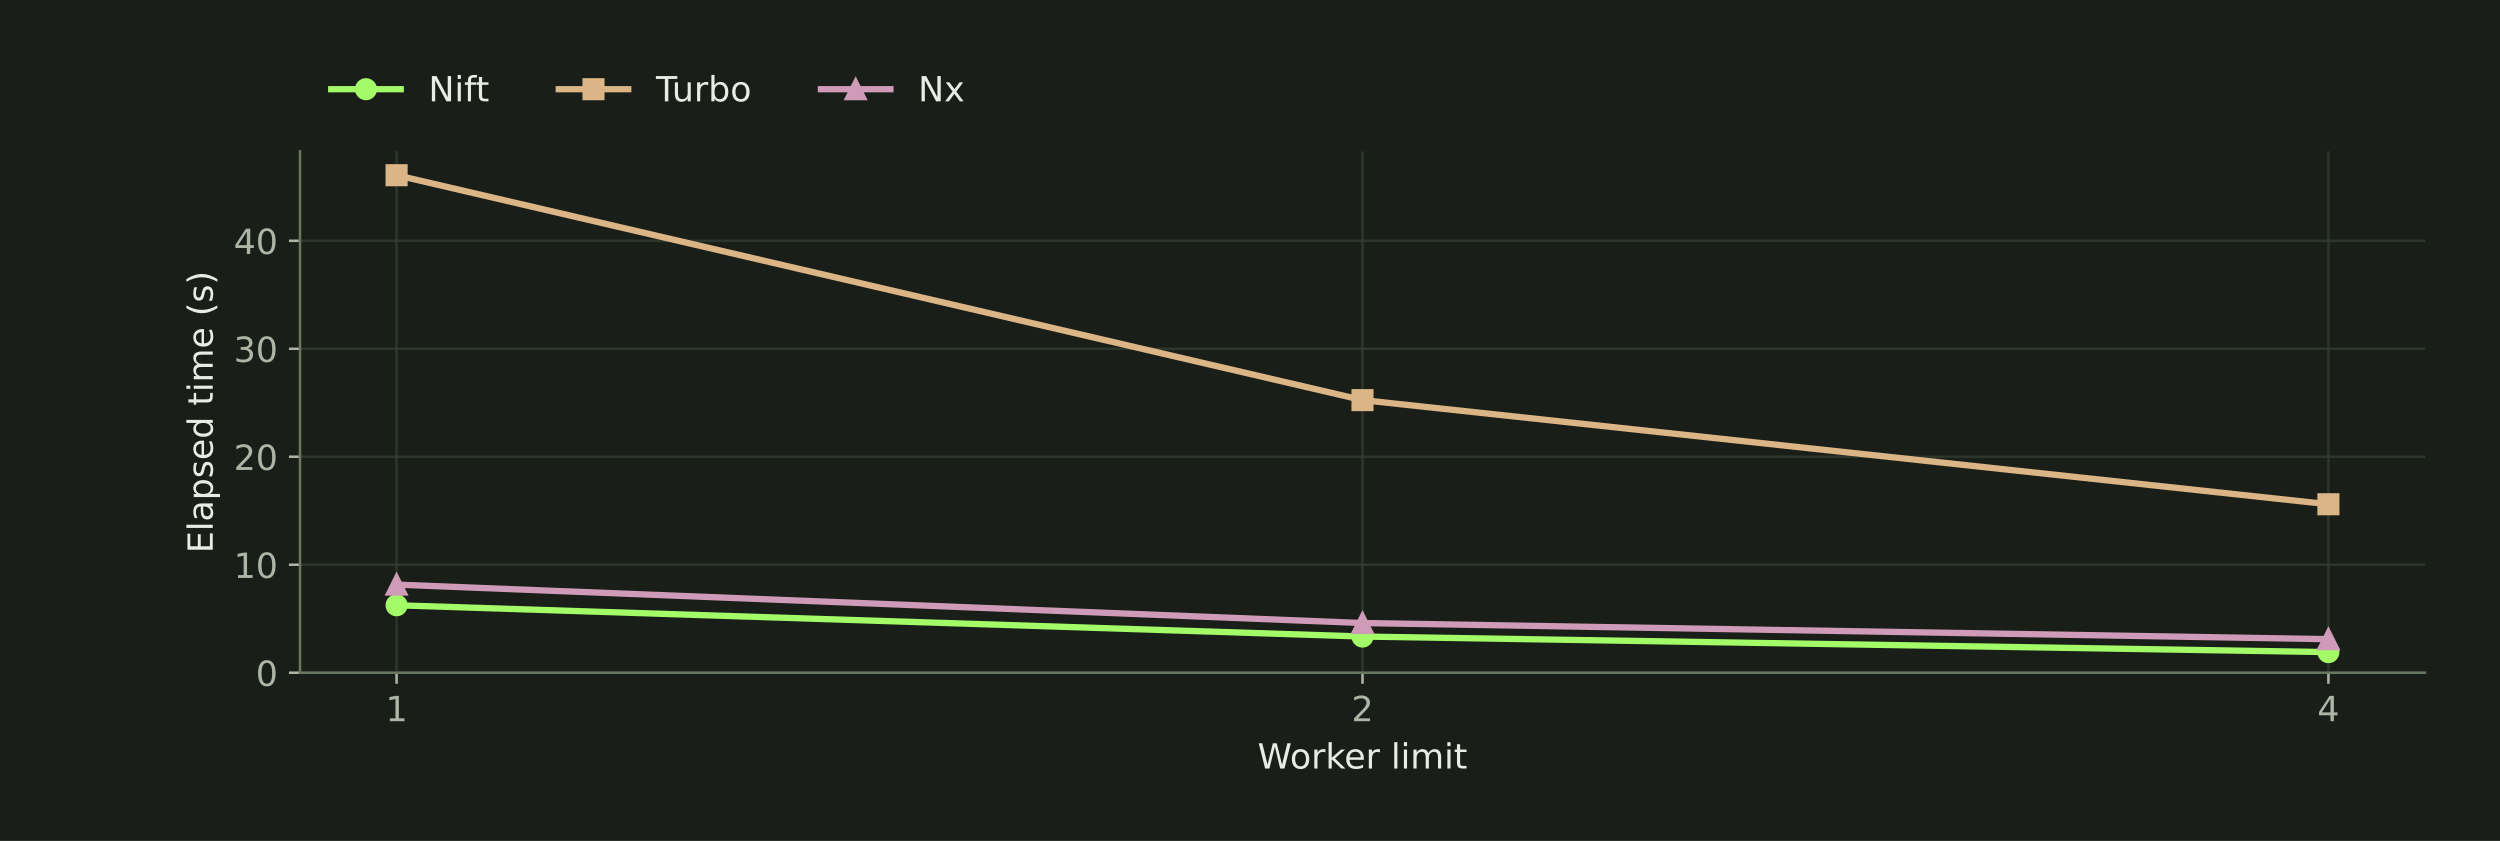
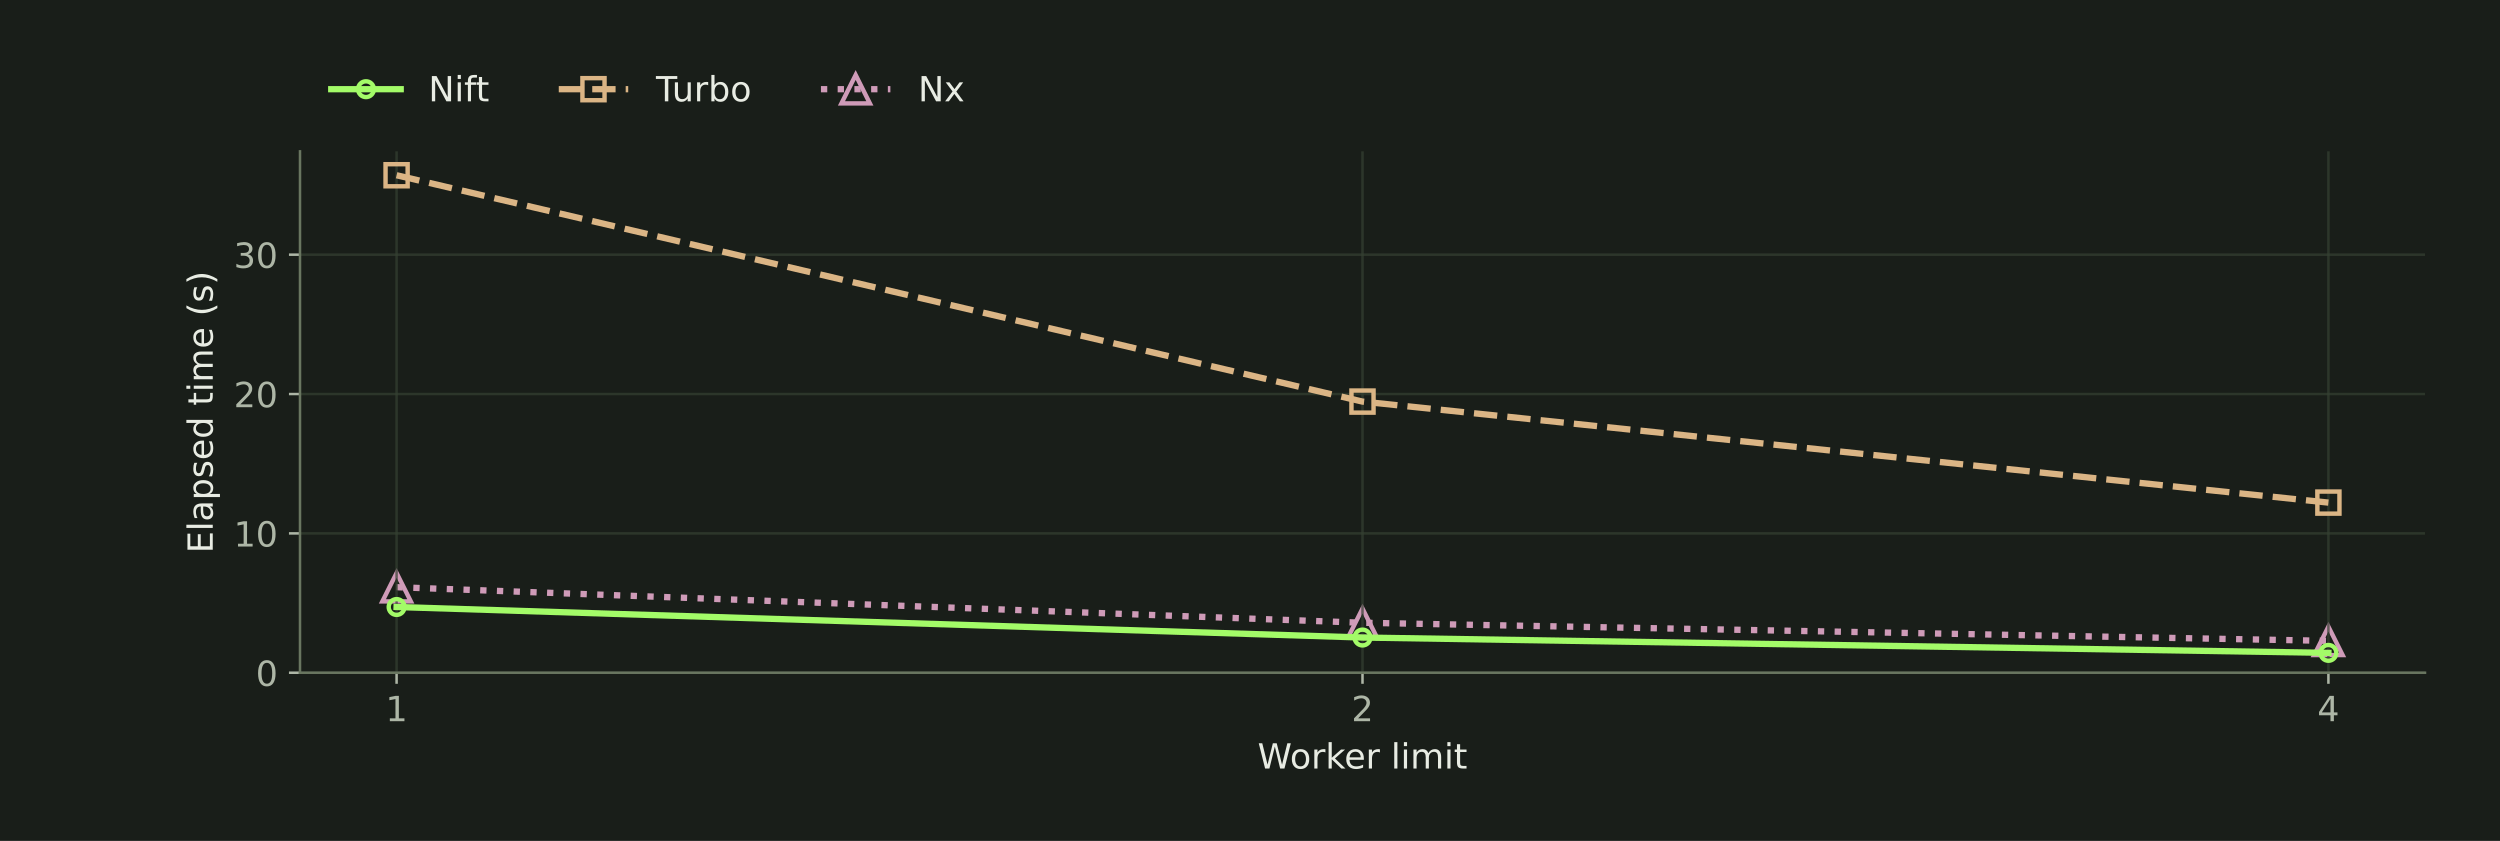
<svg xmlns="http://www.w3.org/2000/svg" xmlns:xlink="http://www.w3.org/1999/xlink" width="792pt" height="266.4pt" viewBox="0 0 792 266.4" version="1.1">
  <defs>
    <style type="text/css">*{stroke-linejoin: round; stroke-linecap: butt}</style>
  </defs>
  <g id="figure_1">
    <g id="patch_1">
      <path d="M 0 266.4 L 792 266.4 L 792 0 L 0 0 z " style="fill: #191e19" />
    </g>
    <g id="axes_1">
      <g id="patch_2">
        <path d="M 95.04 213.12 L 768.24 213.12 L 768.24 47.952 L 95.04 47.952 z " style="fill: #191e19" />
      </g>
+       <g id="line2d_1">
+         <path d="M 125.64 186.017 L 431.64 197.287 L 737.64 203.023 " clip-path="url(#pe6b6be5bf1)" style="fill: none; stroke-dasharray: 2,3.3; stroke-dashoffset: 0; stroke: #cf9bb8; stroke-width: 2" />
+         <defs>
+           <path id="mb06a987449" d="M 0 -4.5 L -4.5 4.5 L 4.5 4.5 z " style="stroke: #cf9bb8; stroke-width: 1.4; stroke-linejoin: miter" />
+         </defs>
+         <g clip-path="url(#pe6b6be5bf1)">
+           <use xlink:href="#mb06a987449" x="125.64" y="186.017" style="fill-opacity: 0; stroke: #cf9bb8; stroke-width: 1.4; stroke-linejoin: miter" />
+           <use xlink:href="#mb06a987449" x="431.64" y="197.287" style="fill-opacity: 0; stroke: #cf9bb8; stroke-width: 1.4; stroke-linejoin: miter" />
+           <use xlink:href="#mb06a987449" x="737.64" y="203.023" style="fill-opacity: 0; stroke: #cf9bb8; stroke-width: 1.4; stroke-linejoin: miter" />
+         </g>
+       </g>
      <g id="matplotlib.axis_1">
        <g id="xtick_1">
-           <g id="line2d_1">
+           <g id="line2d_2">
            <path d="M 125.64 213.12 L 125.64 47.952 " clip-path="url(#pe6b6be5bf1)" style="fill: none; stroke: #354132; stroke-opacity: 0.7; stroke-width: 0.8; stroke-linecap: square" />
          </g>
-           <g id="line2d_2">
+           <g id="line2d_3">
            <defs>
              <path id="mb59d0f743f" d="M 0 0 L 0 3.5 " style="stroke: #adb6a6; stroke-width: 0.8" />
            </defs>
            <g>
              <use xlink:href="#mb59d0f743f" x="125.64" y="213.12" style="fill: #adb6a6; stroke: #adb6a6; stroke-width: 0.8" />
            </g>
          </g>
          <g id="text_1">
            <text style="font-size: 11px; font-family: 'DejaVu Sans'; text-anchor: middle; fill: #adb6a6" x="125.64" y="228.477" transform="rotate(-0 125.64 228.4774)">1</text>
          </g>
        </g>
        <g id="xtick_2">
-           <g id="line2d_3">
+           <g id="line2d_4">
            <path d="M 431.64 213.12 L 431.64 47.952 " clip-path="url(#pe6b6be5bf1)" style="fill: none; stroke: #354132; stroke-opacity: 0.7; stroke-width: 0.8; stroke-linecap: square" />
          </g>
-           <g id="line2d_4">
+           <g id="line2d_5">
            <g>
              <use xlink:href="#mb59d0f743f" x="431.64" y="213.12" style="fill: #adb6a6; stroke: #adb6a6; stroke-width: 0.8" />
            </g>
          </g>
          <g id="text_2">
            <text style="font-size: 11px; font-family: 'DejaVu Sans'; text-anchor: middle; fill: #adb6a6" x="431.64" y="228.477" transform="rotate(-0 431.64 228.4774)">2</text>
          </g>
        </g>
        <g id="xtick_3">
-           <g id="line2d_5">
+           <g id="line2d_6">
            <path d="M 737.64 213.12 L 737.64 47.952 " clip-path="url(#pe6b6be5bf1)" style="fill: none; stroke: #354132; stroke-opacity: 0.7; stroke-width: 0.8; stroke-linecap: square" />
          </g>
-           <g id="line2d_6">
+           <g id="line2d_7">
            <g>
              <use xlink:href="#mb59d0f743f" x="737.64" y="213.12" style="fill: #adb6a6; stroke: #adb6a6; stroke-width: 0.8" />
            </g>
          </g>
          <g id="text_3">
            <text style="font-size: 11px; font-family: 'DejaVu Sans'; text-anchor: middle; fill: #adb6a6" x="737.64" y="228.477" transform="rotate(-0 737.64 228.4774)">4</text>
          </g>
        </g>
        <g id="text_4">
          <text style="font-size: 11px; font-family: 'DejaVu Sans'; text-anchor: middle; fill: #e8ece3" x="431.64" y="243.478" transform="rotate(-0 431.64 243.4783)">Worker limit</text>
        </g>
      </g>
      <g id="matplotlib.axis_2">
        <g id="ytick_1">
-           <g id="line2d_7">
+           <g id="line2d_8">
            <path d="M 95.04 213.12 L 768.24 213.12 " clip-path="url(#pe6b6be5bf1)" style="fill: none; stroke: #354132; stroke-opacity: 0.7; stroke-width: 0.8; stroke-linecap: square" />
          </g>
-           <g id="line2d_8">
+           <g id="line2d_9">
            <defs>
              <path id="ma8dde5b0b7" d="M 0 0 L -3.5 0 " style="stroke: #adb6a6; stroke-width: 0.8" />
            </defs>
            <g>
              <use xlink:href="#ma8dde5b0b7" x="95.04" y="213.12" style="fill: #adb6a6; stroke: #adb6a6; stroke-width: 0.8" />
            </g>
          </g>
          <g id="text_5">
            <text style="font-size: 11px; font-family: 'DejaVu Sans'; text-anchor: end; fill: #adb6a6" x="88.04" y="217.299" transform="rotate(-0 88.04 217.2987)">0</text>
          </g>
        </g>
        <g id="ytick_2">
-           <g id="line2d_9">
-             <path d="M 95.04 178.91 L 768.24 178.91 " clip-path="url(#pe6b6be5bf1)" style="fill: none; stroke: #354132; stroke-opacity: 0.7; stroke-width: 0.8; stroke-linecap: square" />
+           <g id="line2d_10">
+             <path d="M 95.04 168.975 L 768.24 168.975 " clip-path="url(#pe6b6be5bf1)" style="fill: none; stroke: #354132; stroke-opacity: 0.7; stroke-width: 0.8; stroke-linecap: square" />
          </g>
-           <g id="line2d_10">
+           <g id="line2d_11">
            <g>
-               <use xlink:href="#ma8dde5b0b7" x="95.04" y="178.91" style="fill: #adb6a6; stroke: #adb6a6; stroke-width: 0.8" />
+               <use xlink:href="#ma8dde5b0b7" x="95.04" y="168.975" style="fill: #adb6a6; stroke: #adb6a6; stroke-width: 0.8" />
            </g>
          </g>
          <g id="text_6">
-             <text style="font-size: 11px; font-family: 'DejaVu Sans'; text-anchor: end; fill: #adb6a6" x="88.04" y="183.089" transform="rotate(-0 88.04 183.0887)">10</text>
+             <text style="font-size: 11px; font-family: 'DejaVu Sans'; text-anchor: end; fill: #adb6a6" x="88.04" y="173.153" transform="rotate(-0 88.04 173.1534)">10</text>
          </g>
        </g>
        <g id="ytick_3">
-           <g id="line2d_11">
-             <path d="M 95.04 144.7 L 768.24 144.7 " clip-path="url(#pe6b6be5bf1)" style="fill: none; stroke: #354132; stroke-opacity: 0.7; stroke-width: 0.8; stroke-linecap: square" />
+           <g id="line2d_12">
+             <path d="M 95.04 124.829 L 768.24 124.829 " clip-path="url(#pe6b6be5bf1)" style="fill: none; stroke: #354132; stroke-opacity: 0.7; stroke-width: 0.8; stroke-linecap: square" />
          </g>
-           <g id="line2d_12">
+           <g id="line2d_13">
            <g>
-               <use xlink:href="#ma8dde5b0b7" x="95.04" y="144.7" style="fill: #adb6a6; stroke: #adb6a6; stroke-width: 0.8" />
+               <use xlink:href="#ma8dde5b0b7" x="95.04" y="124.829" style="fill: #adb6a6; stroke: #adb6a6; stroke-width: 0.8" />
            </g>
          </g>
          <g id="text_7">
-             <text style="font-size: 11px; font-family: 'DejaVu Sans'; text-anchor: end; fill: #adb6a6" x="88.04" y="148.879" transform="rotate(-0 88.04 148.8787)">20</text>
+             <text style="font-size: 11px; font-family: 'DejaVu Sans'; text-anchor: end; fill: #adb6a6" x="88.04" y="129.008" transform="rotate(-0 88.04 129.0081)">20</text>
          </g>
        </g>
        <g id="ytick_4">
-           <g id="line2d_13">
-             <path d="M 95.04 110.49 L 768.24 110.49 " clip-path="url(#pe6b6be5bf1)" style="fill: none; stroke: #354132; stroke-opacity: 0.7; stroke-width: 0.8; stroke-linecap: square" />
+           <g id="line2d_14">
+             <path d="M 95.04 80.684 L 768.24 80.684 " clip-path="url(#pe6b6be5bf1)" style="fill: none; stroke: #354132; stroke-opacity: 0.7; stroke-width: 0.8; stroke-linecap: square" />
          </g>
-           <g id="line2d_14">
+           <g id="line2d_15">
            <g>
-               <use xlink:href="#ma8dde5b0b7" x="95.04" y="110.49" style="fill: #adb6a6; stroke: #adb6a6; stroke-width: 0.8" />
+               <use xlink:href="#ma8dde5b0b7" x="95.04" y="80.684" style="fill: #adb6a6; stroke: #adb6a6; stroke-width: 0.8" />
            </g>
          </g>
          <g id="text_8">
-             <text style="font-size: 11px; font-family: 'DejaVu Sans'; text-anchor: end; fill: #adb6a6" x="88.04" y="114.669" transform="rotate(-0 88.04 114.6686)">30</text>
+             <text style="font-size: 11px; font-family: 'DejaVu Sans'; text-anchor: end; fill: #adb6a6" x="88.04" y="84.863" transform="rotate(-0 88.04 84.86277)">30</text>
          </g>
        </g>
-         <g id="ytick_5">
-           <g id="line2d_15">
-             <path d="M 95.04 76.28 L 768.24 76.28 " clip-path="url(#pe6b6be5bf1)" style="fill: none; stroke: #354132; stroke-opacity: 0.7; stroke-width: 0.8; stroke-linecap: square" />
-           </g>
-           <g id="line2d_16">
-             <g>
-               <use xlink:href="#ma8dde5b0b7" x="95.04" y="76.28" style="fill: #adb6a6; stroke: #adb6a6; stroke-width: 0.8" />
-             </g>
-           </g>
-           <g id="text_9">
-             <text style="font-size: 11px; font-family: 'DejaVu Sans'; text-anchor: end; fill: #adb6a6" x="88.04" y="80.459" transform="rotate(-0 88.04 80.45861)">40</text>
-           </g>
-         </g>
-         <g id="text_10">
+         <g id="text_9">
          <text style="font-size: 11px; font-family: 'DejaVu Sans'; text-anchor: middle; fill: #e8ece3" x="67.4" y="130.536" transform="rotate(-90 67.39992 130.536)">Elapsed time (s)</text>
        </g>
      </g>
-       <g id="line2d_17">
-         <path d="M 125.64 191.744 L 431.64 201.658 L 737.64 206.593 " clip-path="url(#pe6b6be5bf1)" style="fill: none; stroke: #a3fb68; stroke-width: 2; stroke-linecap: square" />
+       <g id="line2d_16">
+         <path d="M 125.64 55.518 L 431.64 127.222 L 737.64 159.224 " clip-path="url(#pe6b6be5bf1)" style="fill: none; stroke-dasharray: 7.4,3.2; stroke-dashoffset: 0; stroke: #dbb585; stroke-width: 2" />
        <defs>
-           <path id="m476e483576" d="M 0 3 C 0.796 3 1.559 2.684 2.121 2.121 C 2.684 1.559 3 0.796 3 0 C 3 -0.796 2.684 -1.559 2.121 -2.121 C 1.559 -2.684 0.796 -3 0 -3 C -0.796 -3 -1.559 -2.684 -2.121 -2.121 C -2.684 -1.559 -3 -0.796 -3 0 C -3 0.796 -2.684 1.559 -2.121 2.121 C -1.559 2.684 -0.796 3 0 3 z " style="stroke: #a3fb68" />
+           <path id="m5ce04a1365" d="M -3.5 3.5 L 3.5 3.5 L 3.5 -3.5 L -3.5 -3.5 z " style="stroke: #dbb585; stroke-width: 1.4; stroke-linejoin: miter" />
        </defs>
        <g clip-path="url(#pe6b6be5bf1)">
-           <use xlink:href="#m476e483576" x="125.64" y="191.744" style="fill: #a3fb68; stroke: #a3fb68" />
-           <use xlink:href="#m476e483576" x="431.64" y="201.658" style="fill: #a3fb68; stroke: #a3fb68" />
-           <use xlink:href="#m476e483576" x="737.64" y="206.593" style="fill: #a3fb68; stroke: #a3fb68" />
-         </g>
-       </g>
-       <g id="line2d_18">
-         <path d="M 125.64 55.506 L 431.64 126.758 L 737.64 159.751 " clip-path="url(#pe6b6be5bf1)" style="fill: none; stroke: #dbb585; stroke-width: 2; stroke-linecap: square" />
-         <defs>
-           <path id="mcf83442291" d="M -3 3 L 3 3 L 3 -3 L -3 -3 z " style="stroke: #dbb585; stroke-linejoin: miter" />
-         </defs>
-         <g clip-path="url(#pe6b6be5bf1)">
-           <use xlink:href="#mcf83442291" x="125.64" y="55.506" style="fill: #dbb585; stroke: #dbb585; stroke-linejoin: miter" />
-           <use xlink:href="#mcf83442291" x="431.64" y="126.758" style="fill: #dbb585; stroke: #dbb585; stroke-linejoin: miter" />
-           <use xlink:href="#mcf83442291" x="737.64" y="159.751" style="fill: #dbb585; stroke: #dbb585; stroke-linejoin: miter" />
-         </g>
-       </g>
-       <g id="line2d_19">
-         <path d="M 125.64 185.207 L 431.64 197.38 L 737.64 202.495 " clip-path="url(#pe6b6be5bf1)" style="fill: none; stroke: #cf9bb8; stroke-width: 2; stroke-linecap: square" />
-         <defs>
-           <path id="mc515a019c6" d="M 0 -3 L -3 3 L 3 3 z " style="stroke: #cf9bb8; stroke-linejoin: miter" />
-         </defs>
-         <g clip-path="url(#pe6b6be5bf1)">
-           <use xlink:href="#mc515a019c6" x="125.64" y="185.207" style="fill: #cf9bb8; stroke: #cf9bb8; stroke-linejoin: miter" />
-           <use xlink:href="#mc515a019c6" x="431.64" y="197.38" style="fill: #cf9bb8; stroke: #cf9bb8; stroke-linejoin: miter" />
-           <use xlink:href="#mc515a019c6" x="737.64" y="202.495" style="fill: #cf9bb8; stroke: #cf9bb8; stroke-linejoin: miter" />
+           <use xlink:href="#m5ce04a1365" x="125.64" y="55.518" style="fill-opacity: 0; stroke: #dbb585; stroke-width: 1.4; stroke-linejoin: miter" />
+           <use xlink:href="#m5ce04a1365" x="431.64" y="127.222" style="fill-opacity: 0; stroke: #dbb585; stroke-width: 1.4; stroke-linejoin: miter" />
+           <use xlink:href="#m5ce04a1365" x="737.64" y="159.224" style="fill-opacity: 0; stroke: #dbb585; stroke-width: 1.4; stroke-linejoin: miter" />
        </g>
      </g>
      <g id="patch_3">
        <path d="M 95.04 213.12 L 95.04 47.952 " style="fill: none; stroke: #697660; stroke-width: 0.8; stroke-linejoin: miter; stroke-linecap: square" />
      </g>
      <g id="patch_4">
        <path d="M 95.04 213.12 L 768.24 213.12 " style="fill: none; stroke: #697660; stroke-width: 0.8; stroke-linejoin: miter; stroke-linecap: square" />
      </g>
+       <g id="line2d_17">
+         <path d="M 125.64 192.299 L 431.64 201.971 L 737.64 206.829 " clip-path="url(#pe6b6be5bf1)" style="fill: none; stroke: #a3fb68; stroke-width: 2; stroke-linecap: square" />
+         <defs>
+           <path id="m6ec066d66f" d="M 0 2.5 C 0.663 2.5 1.299 2.237 1.768 1.768 C 2.237 1.299 2.5 0.663 2.5 0 C 2.5 -0.663 2.237 -1.299 1.768 -1.768 C 1.299 -2.237 0.663 -2.5 0 -2.5 C -0.663 -2.5 -1.299 -2.237 -1.768 -1.768 C -2.237 -1.299 -2.5 -0.663 -2.5 0 C -2.5 0.663 -2.237 1.299 -1.768 1.768 C -1.299 2.237 -0.663 2.5 0 2.5 z " style="stroke: #a3fb68; stroke-width: 1.4" />
+         </defs>
+         <g clip-path="url(#pe6b6be5bf1)">
+           <use xlink:href="#m6ec066d66f" x="125.64" y="192.299" style="fill-opacity: 0; stroke: #a3fb68; stroke-width: 1.4" />
+           <use xlink:href="#m6ec066d66f" x="431.64" y="201.971" style="fill-opacity: 0; stroke: #a3fb68; stroke-width: 1.4" />
+           <use xlink:href="#m6ec066d66f" x="737.64" y="206.829" style="fill-opacity: 0; stroke: #a3fb68; stroke-width: 1.4" />
+         </g>
+       </g>
      <g id="legend_1">
-         <g id="line2d_20">
+         <g id="line2d_18">
          <path d="M 104.94 28.256 L 115.94 28.256 L 126.94 28.256 " style="fill: none; stroke: #a3fb68; stroke-width: 2; stroke-linecap: square" />
          <g>
-             <use xlink:href="#m476e483576" x="115.94" y="28.256" style="fill: #a3fb68; stroke: #a3fb68" />
+             <use xlink:href="#m6ec066d66f" x="115.94" y="28.256" style="fill-opacity: 0; stroke: #a3fb68; stroke-width: 1.4" />
+           </g>
+         </g>
+         <g id="text_10">
+           <text style="font-size: 11px; font-family: 'DejaVu Sans'; text-anchor: start; fill: #e8ece3" x="135.74" y="32.106" transform="rotate(-0 135.74 32.10606)">Nift</text>
+         </g>
+         <g id="line2d_19">
+           <path d="M 177.018 28.256 L 188.018 28.256 L 199.018 28.256 " style="fill: none; stroke-dasharray: 7.4,3.2; stroke-dashoffset: 0; stroke: #dbb585; stroke-width: 2" />
+           <g>
+             <use xlink:href="#m5ce04a1365" x="188.018" y="28.256" style="fill-opacity: 0; stroke: #dbb585; stroke-width: 1.4; stroke-linejoin: miter" />
          </g>
        </g>
        <g id="text_11">
-           <text style="font-size: 11px; font-family: 'DejaVu Sans'; text-anchor: start; fill: #e8ece3" x="135.74" y="32.106" transform="rotate(-0 135.74 32.10606)">Nift</text>
+           <text style="font-size: 11px; font-family: 'DejaVu Sans'; text-anchor: start; fill: #e8ece3" x="207.817" y="32.106" transform="rotate(-0 207.8175 32.10606)">Turbo</text>
        </g>
-         <g id="line2d_21">
-           <path d="M 177.018 28.256 L 188.018 28.256 L 199.018 28.256 " style="fill: none; stroke: #dbb585; stroke-width: 2; stroke-linecap: square" />
+         <g id="line2d_20">
+           <path d="M 260.073 28.256 L 271.073 28.256 L 282.073 28.256 " style="fill: none; stroke-dasharray: 2,3.3; stroke-dashoffset: 0; stroke: #cf9bb8; stroke-width: 2" />
          <g>
-             <use xlink:href="#mcf83442291" x="188.018" y="28.256" style="fill: #dbb585; stroke: #dbb585; stroke-linejoin: miter" />
+             <use xlink:href="#mb06a987449" x="271.073" y="28.256" style="fill-opacity: 0; stroke: #cf9bb8; stroke-width: 1.4; stroke-linejoin: miter" />
          </g>
        </g>
        <g id="text_12">
-           <text style="font-size: 11px; font-family: 'DejaVu Sans'; text-anchor: start; fill: #e8ece3" x="207.817" y="32.106" transform="rotate(-0 207.8175 32.10606)">Turbo</text>
-         </g>
-         <g id="line2d_22">
-           <path d="M 260.073 28.256 L 271.073 28.256 L 282.073 28.256 " style="fill: none; stroke: #cf9bb8; stroke-width: 2; stroke-linecap: square" />
-           <g>
-             <use xlink:href="#mc515a019c6" x="271.073" y="28.256" style="fill: #cf9bb8; stroke: #cf9bb8; stroke-linejoin: miter" />
-           </g>
-         </g>
-         <g id="text_13">
          <text style="font-size: 11px; font-family: 'DejaVu Sans'; text-anchor: start; fill: #e8ece3" x="290.873" y="32.106" transform="rotate(-0 290.8727 32.10606)">Nx</text>
        </g>
      </g>
    </g>
  </g>
  <defs>
    <clipPath id="pe6b6be5bf1">
      <rect x="95.04" y="47.952" width="673.2" height="165.168" />
    </clipPath>
  </defs>
</svg>
